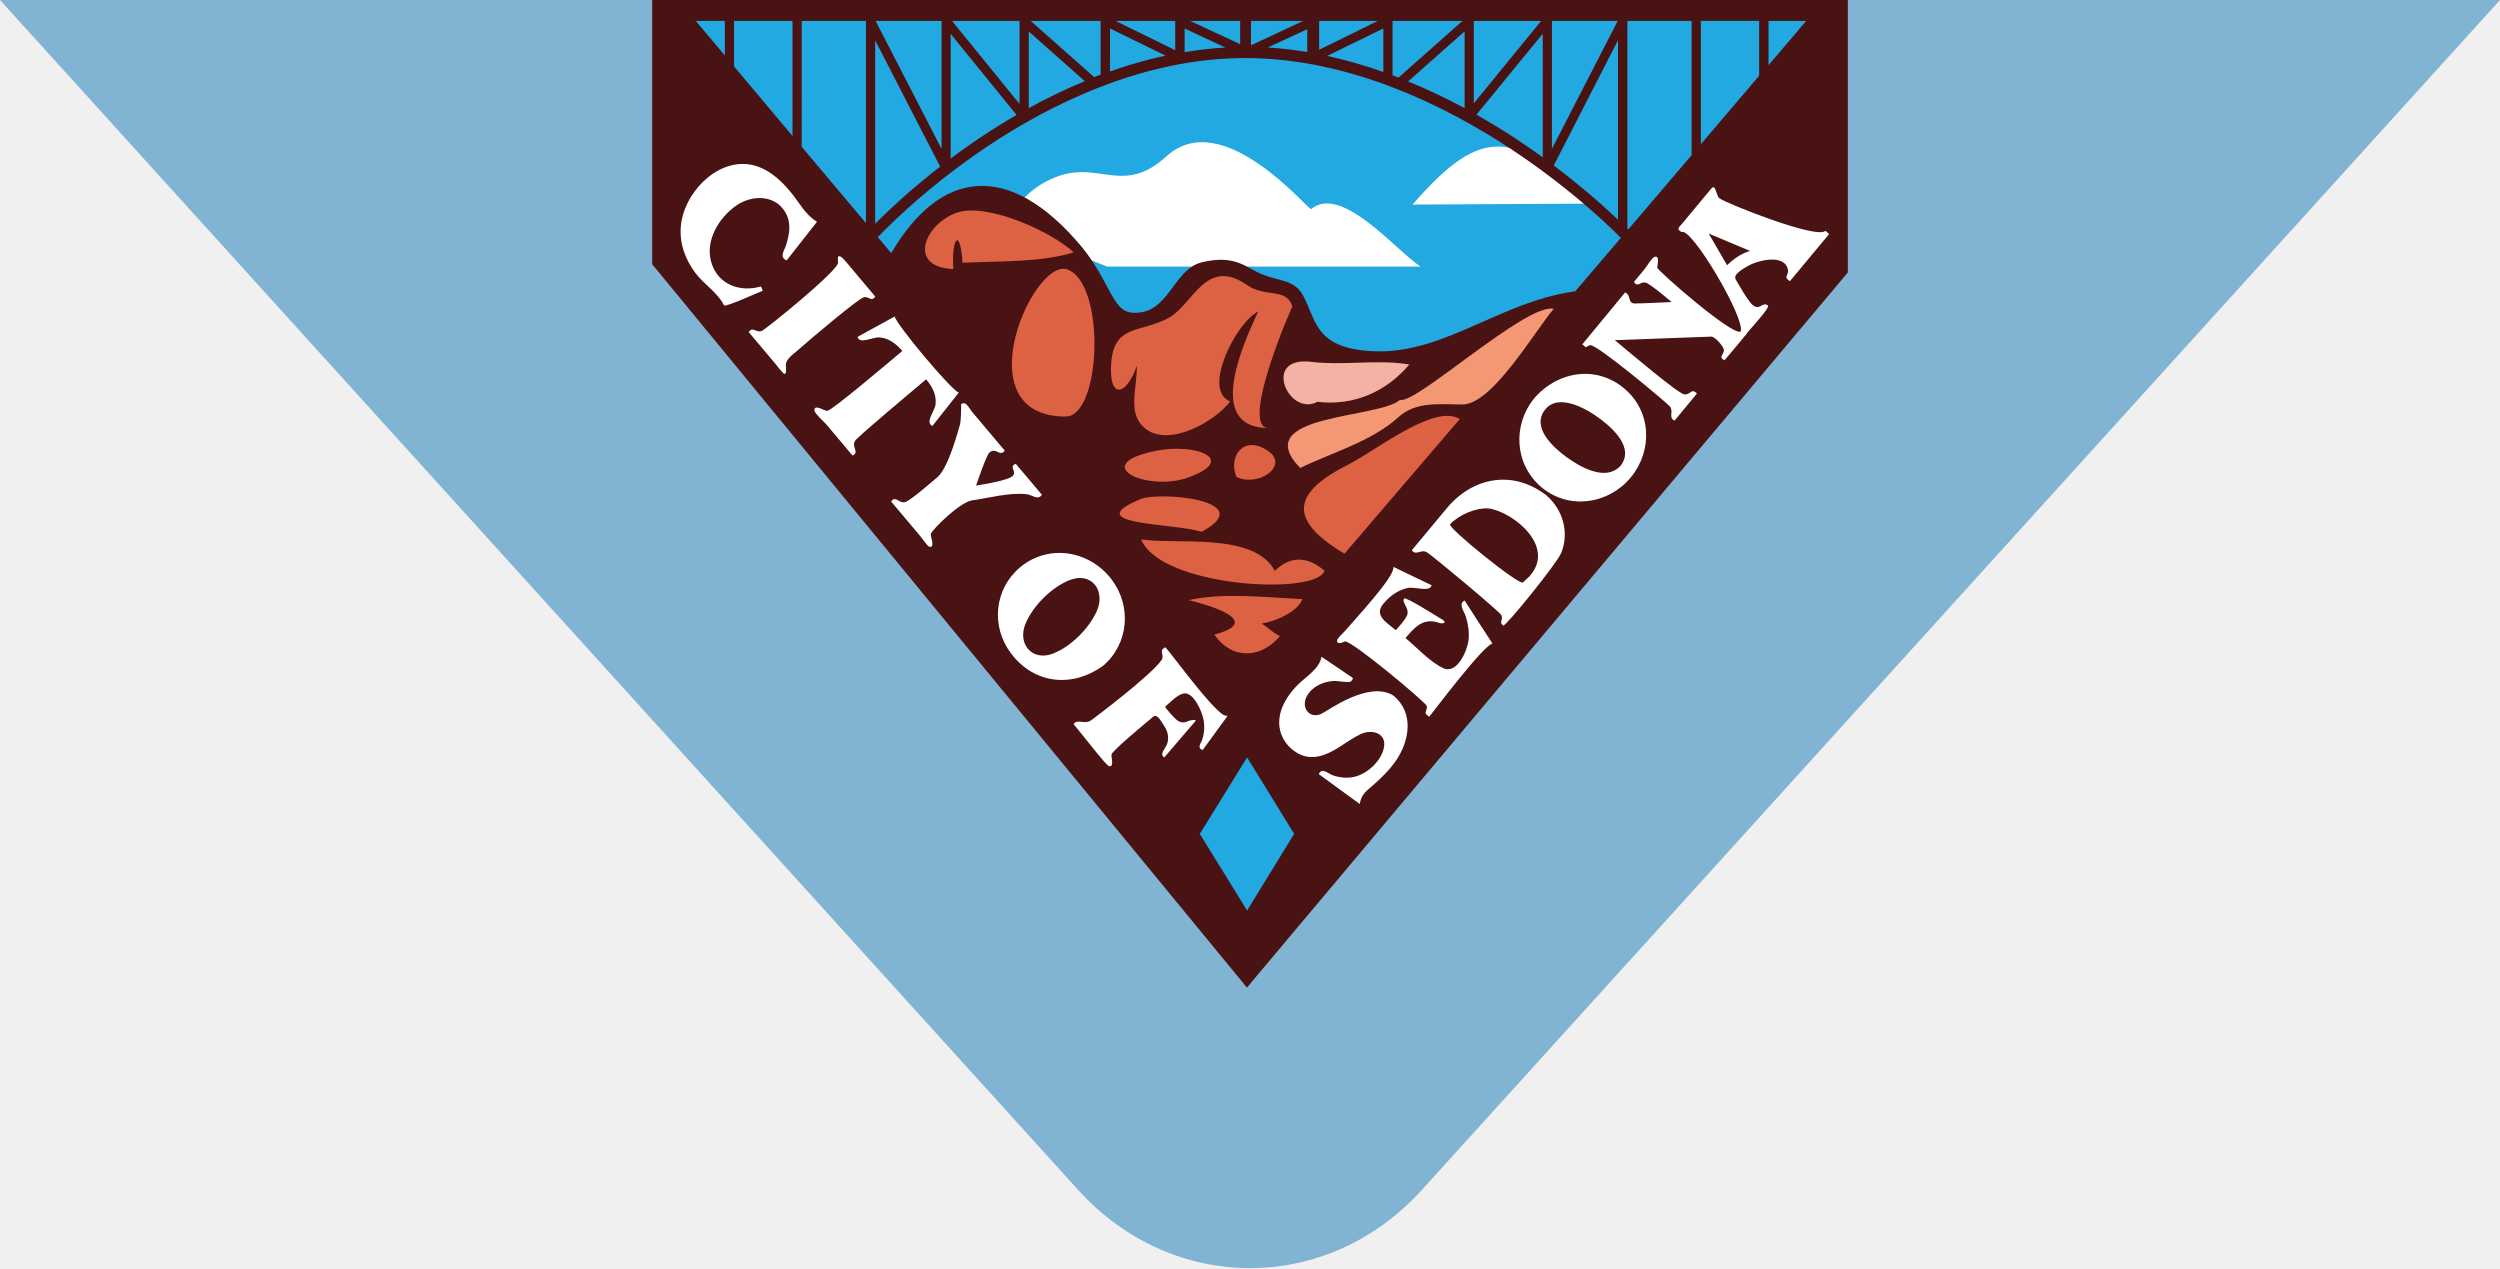
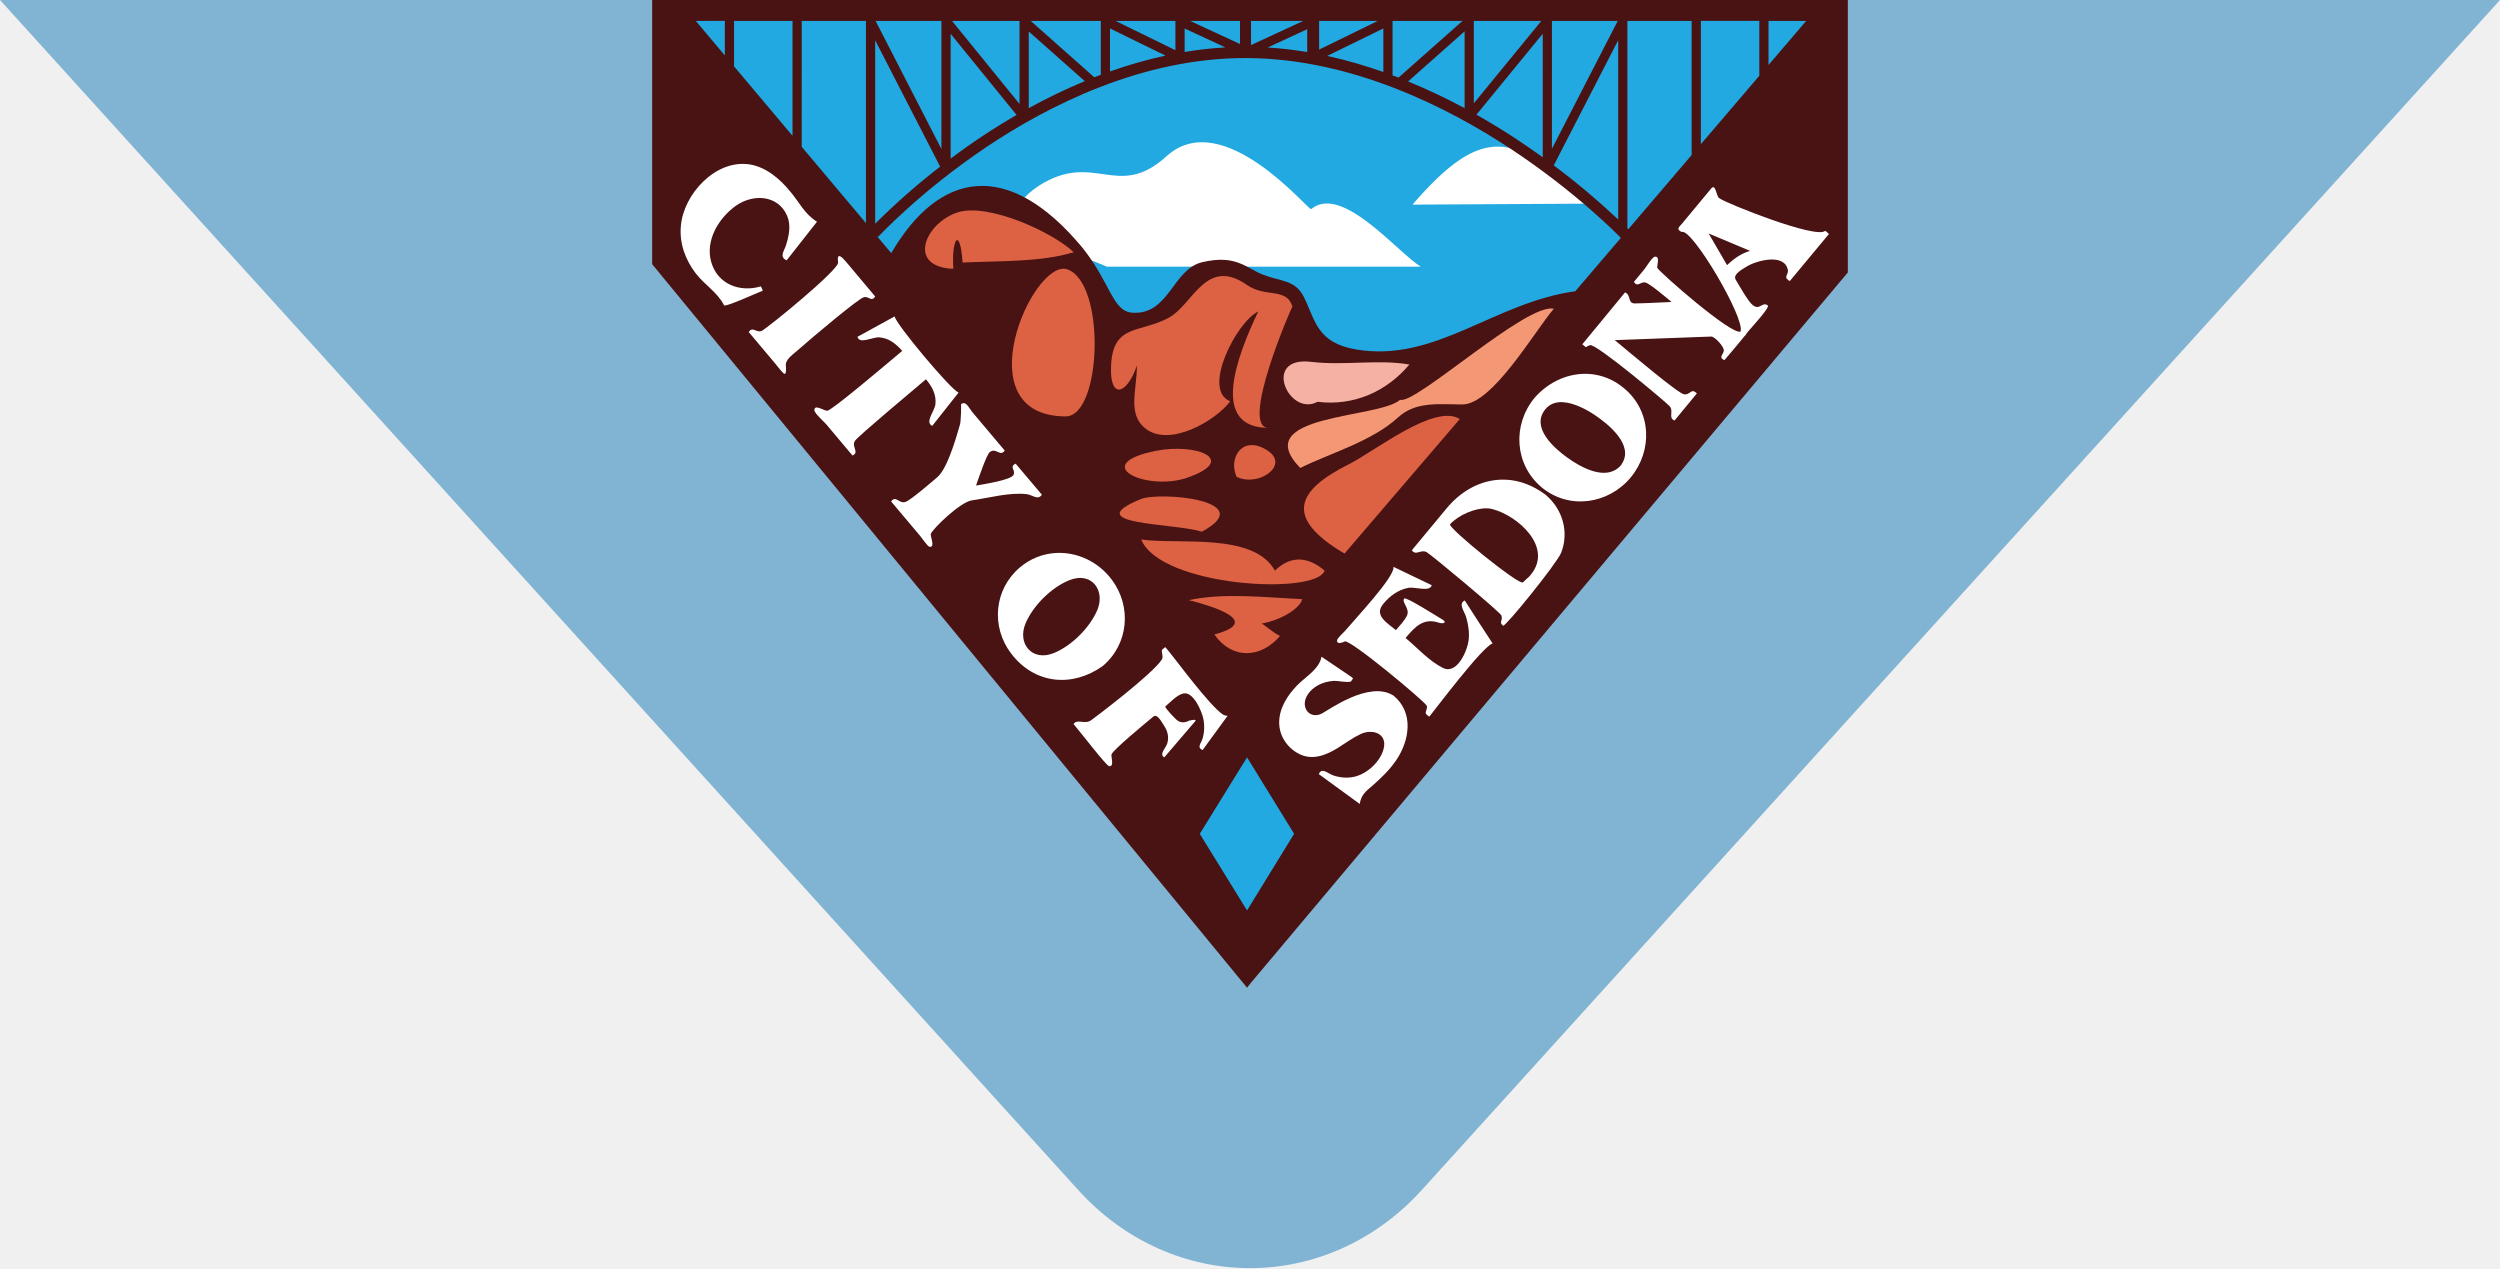
- <svg xmlns="http://www.w3.org/2000/svg" width="138" height="70" viewBox="0 0 138 70">
-   <g>
-     <g>
-       <g>
-         <path fill="#81b3d3" d="M138 0H0l59.51 65.68c5.22 5.761 13.76 5.761 18.98 0z" />
-       </g>
-       <g>
-         <path fill="#23a9e1" d="M36.69.46l32.148 37.879 32.02-37.65z" />
-       </g>
-       <g>
-         <path fill="#fff" d="M87.834 11.239c-4.213-3.964-5.964-4.446-9.86.054l9.86-.054m-26.73 3.478h17.32c-1.29-.8-4.355-4.582-6.043-3.176-.137.115-4.871-5.744-7.982-2.921-2.713 2.466-3.973-.323-7.048 1.63-3.505 2.318 2.026 3.684 3.753 4.467" />
-       </g>
-       <g>
-         <path fill="#491213" d="M102 0v15.04L69.056 54.245l-.22.275L36 14.583V.001h33.055zM44.254 8.102l3.546 4.212V1.154h-3.545zm-.507-6.948H40.52v2.514l3.227 3.839zm12.531 0h-3.726l3.726 4.585zm-4.302 0h-3.644l3.644 7.07zM48.31 12.349a37.771 37.771 0 0 1 3.586-3.151L48.31 2.224zm4.165-3.593a35.89 35.89 0 0 1 3.64-2.41l-3.64-4.48zm4.312-2.788a31.491 31.491 0 0 1 3.093-1.489l-3.093-2.741zm3.609-1.713l.358-.135V1.155h-3.859zm12.42-1.507l3.24-1.594h-3.24zm-3.759-.25l2.881-1.344h-2.881zm-.599-1.344h-2.764l2.764 1.285zm-3.585 0h-3.295l3.294 1.617zm-3.602 2.79a25.198 25.198 0 0 1 3.066-.875l-3.065-1.498zm4.121-1.065a20.562 20.562 0 0 1 2.248-.255l-2.248-1.05zm4.587-.258c.73.047 1.457.13 2.179.252v-1.26zm3.282.466c1.05.231 2.086.527 3.1.887V1.571zm3.608-1.933V4.16c.11.041.222.08.331.122l3.53-3.128zm8.797 7.06l3.634-7.06h-3.633zm-4.311-2.51l3.717-4.55h-3.717zm-3.628-1.208c1.065.436 2.107.928 3.12 1.474V1.73zM81.5 6.33c.794.448 1.53.902 2.194 1.34.515.339 1.002.678 1.465 1.012V1.863zm4.267 2.806a40.975 40.975 0 0 1 3.547 2.989V2.221zm4.065 3.484a.96.96 0 0 1 .046.046l3.5-4.102v-7.41h-3.546zm4.055-4.66l3.217-3.777v-3.03h-3.217zm-55.48-6.806l1.604 1.906V1.153zm10.79 12.817c2.654-4.542 6.456-5.222 10.546-.307 1.58 1.975 1.659 3.517 2.755 3.596 2.043.146 2.223-2.402 3.865-2.787 1.872-.44 2.414.322 3.351.688 1.007.394 1.779.271 2.263 1.24.631 1.261.697 2.527 2.902 2.893 4.375.728 7.589-2.601 12.077-3.217l2.515-2.945c-.105-.11-2.467-2.54-6.132-4.95-3.429-2.255-8.728-4.949-14.506-4.977-5.791-.032-11.016 2.653-14.383 4.912-3.656 2.453-5.959 4.94-5.983 4.964l-.09-.083zm-.001.001l19.638 23.33-19.638-23.33zM99.702 1.154h-2.08v2.444z" />
-       </g>
-       <g>
-         <path fill="#23a9e1" d="M66.23 46.03l2.61-4.22 2.598 4.22-2.598 4.23z" />
-       </g>
-       <g>
-         <path fill="#dc6243" d="M52.622 14.852c-2.624-.11-1.526-2.574.257-3.13 1.695-.53 5.25 1.117 6.39 2.211-1.808.557-4.146.477-6.134.57-.146-2.032-.62-1.324-.512.349m6.162 8.142c-5.583-.046-1.809-8.655.091-8.134 2.185.696 1.94 8.2-.09 8.134m3.969-2.813c-.545 1.625-1.533 1.928-1.423-.045.126-2.276 1.609-1.73 3.2-2.602 1.324-.726 2.038-3.387 4.31-1.796 1.014.71 2.176.116 2.5 1.19-.016-.053-2.95 6.698-1.318 6.698-3.22 0-1.8-3.848-.568-6.431-1.198.574-3.143 4.344-1.546 4.964-.831 1.096-3.372 2.563-4.696 1.494-1.006-.811-.447-2.16-.46-3.473m2.666 6.236c-2.265.682-5.273-.788-1.63-1.528 2.26-.458 4.666.509 1.63 1.528.09-.027-.084.028 0 0m2.836-.09c-.477-1.083.365-2.372 1.74-1.436 1.199.817-.552 2.027-1.74 1.435m-1.92 3.03c-1.562-.488-6.828-.366-3.382-1.803 1.063-.443 6.58.063 3.382 1.803m6.78 2.154c-.473 1.392-9.058.9-10.123-1.733 1.979.3 6.214-.42 7.379 1.733.869-.847 1.813-.802 2.746 0m-1.235 1.56c-.135.526-1.15 1.156-2.235 1.353.352.222.582.48 1.007.69-1.046 1.243-2.641 1.333-3.624-.082 2.74-.734-.203-1.602-1.41-1.905 1.932-.423 4.216-.151 6.262-.056m2.334-2.507c-3.433-2.022-2.564-3.526.23-4.93 1.462-.734 4.754-3.382 6.133-2.5l-6.363 7.43" />
-       </g>
-       <g>
-         <path fill="#f49774" d="M71.773 25.834c-2.908-2.987 4.342-2.712 5.51-3.763.85.284 6.99-5.377 8.485-5.025-1.074 1.26-3.388 5.282-5.047 5.282-1.275 0-2.565-.19-3.552.718-1.444 1.33-3.837 2.006-5.396 2.788" />
-       </g>
-       <g>
-         <path fill="#f4b1a4" d="M72.722 22.179c-1.592.856-3.098-2.536-.349-2.206 1.826.22 3.676-.154 5.42.147-1.25 1.487-3.056 2.306-5.07 2.059" />
-       </g>
-       <g>
-         <path fill="#fff" d="M82.102 28.063c-.66-.025-1.582.358-2.057.88-.159.174 3.822 3.398 4.02 3.208.403-.387.276-.229.432-.422 1.255-1.513-.707-3.265-2.129-3.628a1.228 1.228 0 0 0-.266-.037zm1.06-1.58c.73.04 1.467.31 2.158.826.22.182.115.097.042.037.912.787 1.27 2.034.821 3.171-.26.615-3.096 4.108-3.207 4.015-.259-.211.012-.27-.094-.567-.062-.173-3.836-3.318-4.12-3.48-.332-.191-.6.218-.828-.113.641-.771 1.282-1.543 1.925-2.314.897-1.078 2.087-1.64 3.303-1.574zm3.12-4.279c-.373-.023-.723.077-.98.391-.815.996.462 2.126 1.207 2.664.744.537 2.124 1.314 2.924.474a.16.16 0 0 0 .018-.018c.133-.167.098-.128.05-.07.737-1.05-.697-2.217-1.477-2.738-.432-.289-1.12-.665-1.742-.703zm1.45-1.559c.7.051 1.366.324 1.9.778 1.532 1.254 1.617 3.438.385 4.934-1.236 1.482-3.398 1.8-4.916.55-1.505-1.267-1.628-3.445-.393-4.945.793-.907 1.916-1.393 3.023-1.317zm6.587-7.753l1.016 1.748a3.71 3.71 0 0 1 .621-.495h.002c.201-.127.418-.229.648-.293a422.87 422.87 0 0 0-2.287-.96zm.23-2.553c.18-.062.207.545.373.611.364.275 5.36 2.268 5.834 1.795.075.03.147.123.21.176l-2.143 2.576c-.043.051-.148-.08-.176-.105-.122-.1.08-.29.055-.457-.153-.994-1.758-.54-2.262-.227-.231.144-.798.435-.625.727.142.242.71 1.24.935 1.402.399.337.545-.225.845.035.107.093-.788 1.082-1.063 1.396l-.11.137a.478.478 0 0 1-.135.172l-.148.184c-.305.38-.635.751-.946 1.125-.335-.154-.086-.27-.034-.515.045-.209-.5-.797-.695-.79l-5.326.197c.973.806 3.484 2.935 3.83 2.992.342.038.374-.328.651-.1.078.064.046.058-.013.13l-1.169 1.418c-.368-.16-.023-.5-.268-.793-.142-.169-4.073-3.484-4.401-3.369-.303.105-.155.173-.37-.004-.062-.052-.067-.03-.032-.072l.861-1.043 1.48-1.795c.384.174.073.678.66.605.162.012 1.436-.057 1.906-.074-.258-.216-1.208-1.03-1.457-1.08-.287-.04-.407.287-.624-.028l.578-.695c.094-.114.43-.674.578-.697.315-.049.103.518.136.613.108.233 4.131 3.76 4.602 3.516.266-.724-2.711-5.764-3.255-5.492-.324-.17-.143-.263.025-.467l.815-.982.79-.95a.222.222 0 0 1 .089-.072zM76.928 38.404c1.132.942.885 2.48.132 3.58-.36.525-.817.964-1.294 1.383-.366.307-.638.522-.706 1.015l-2.26-1.647c.154-.404.52-.019.8.072.39.13.815.165 1.215.06.684-.183 1.377-.824 1.56-1.52.228-.865-.62-1.127-1.267-.824-.435.204-.842.505-1.249.76-.653.407-1.42.715-2.158.331-.648-.336-1.089-.99-1.089-1.726 0-.797.453-1.495.987-2.05.448-.464 1.233-.9 1.348-1.585.555.376 1.11.751 1.667 1.126.12.082.056.093-.028.224-.07.111-.766-.027-.946-.017-.596.036-1.196.297-1.5.837-.35.622.137 1.294.812.975.343-.164 2.628-1.864 3.976-.994zm3.992-4.352c-.085-.287-.454-.735-.072-.903.507.794 1.019 1.585 1.535 2.372-.552.156-3.232 3.732-3.485 4.036-.017.02-.17-.126-.164-.12-.124-.102.085-.293.02-.475-.102-.235-4.206-3.668-4.521-3.552-.024.008-.433.224-.427-.054.004-.122.357-.429.43-.517.508-.61 2.794-3.028 2.679-3.548.704.34 1.408.676 2.112 1.016-.107.398-.933.071-1.3.146-.55.11-1.008.442-1.36.87-.562.651.218 1.07.685 1.464.208-.25.456-.5.604-.79.2-.393-.318-.755-.143-.957.095-.107 1.852 1.016 2.115 1.17.251.145.046.25-.194.17-.874-.296-1.332.231-1.851.84.644.534 1.308 1.283 2.068 1.656.774.38 1.339-.953 1.409-1.519.054-.44-.016-.884-.14-1.305zm-24.23-6.77c.054.007.107.014 0 0a6.776 6.776 0 0 0-.01 0c-.96-.113-2.085.208-3.03.34-.647.091-2.172 1.576-2.27 1.856-.034.126.265.766-.074.706-.107-.02-.416-.484-.498-.58l-1.617-1.92c.257-.364.442.147.792.025.302-.106 1.435-1.092 1.755-1.362.642-.54 1.194-2.748 1.25-2.9.061-.17.082-1.145.058-1.126.274-.226.436.203.636.441l1.78 2.112c-.259.372-.479-.198-.832.092-.172.142-.606 1.422-.752 1.84.4-.07 1.904-.3 2.062-.578.156-.274-.26-.456.126-.63l1.447 1.712c-.223.33-.516.011-.824-.027zm-.01 0h.01-.01zm2.785 4.632c-.135.016-.279.052-.429.11-.993.399-1.999 1.4-2.42 2.386-.479 1.123.35 2.127 1.527 1.661.992-.392 2-1.403 2.419-2.385.403-.972-.15-1.88-1.097-1.773zm-1.183-1.387c1.158-.066 2.332.464 3.09 1.474 1.112 1.484.93 3.561-.5 4.766-1.685 1.201-3.767 1.008-5.059-.694-1.124-1.478-.938-3.55.492-4.753a3.35 3.35 0 0 1 1.977-.793zm9.227 8.921a.463.463 0 0 0 .258.063l-1.383 1.896c-.328-.152-.092-.353-.012-.604.117-.366.128-.76.05-1.136-.083-.398-.55-1.52-1.11-1.382-.36.09-.704.48-.984.714-.064.055.58.71.643.757.224.171.45.142.69.018-.063.033.468-.134.304.056-.163.192-1.294 1.51-1.696 1.98-.303-.165.087-.522.162-.762.114-.369.02-.704-.193-1.019-.13-.192-.359-.65-.577-.468-.594.496-2.224 1.844-2.304 2.084-.04.12.175.7-.136.65-.155-.026-1.493-1.772-1.96-2.326.211-.309.607.044.967-.206.167-.116 3.39-2.546 3.905-3.352.12-.188-.078-.465.034-.56-.024.021.153-.134.16-.124l.213.253c.356.424 2.222 2.97 2.97 3.468zm0 0c-.083-.056.09.045 0 0zM41.996 15.812c.053.06.077.165.11.237-.377.145-1.963.877-2.133.815-.368-.734-1.094-1.143-1.58-1.788-.567-.748-.898-1.65-.809-2.597.142-1.745 1.898-3.669 3.762-3.405.92.133 1.688.787 2.26 1.483.508.592.81 1.274 1.493 1.684-.558.712-1.116 1.422-1.676 2.133-.423-.187-.14-.508-.035-.836.163-.517.285-1.105.061-1.625-.51-1.174-1.905-1.214-2.84-.544-.946.678-1.697 1.926-1.344 3.117.36 1.218 1.581 1.665 2.727 1.328l.004-.002zm5.694.595c-.248.033-2.749 2.128-3.753 3.012-.212.181-.614.464-.555.796-.009-.048.074.6-.145.381-.176-.176-.325-.383-.485-.573-.476-.564-.949-1.129-1.424-1.693.228-.333.41.065.72-.063.246-.1 4.273-3.369 4.215-3.778-.087-.607.218-.299.46-.012l1.59 1.894c-.218.318-.336-.026-.623.036zm-4.308 3.81v-.002.001zm7.74.721c-.743.633-3.778 3.16-3.928 3.403-.205.332.269.624-.133.807l-1.449-1.722c-.106-.127-.664-.616-.66-.786.008-.353.57.06.715.037.289-.048 3.022-2.365 4.143-3.305-.342-.384-.73-.709-1.27-.747-.363-.027-1.098.4-1.204-.03l2.054-1.126c.05.405 3.146 4.103 3.536 4.201l-1.456 1.84c-.433-.192.137-.823.175-1.198.055-.54-.19-.973-.524-1.374z" />
-       </g>
-     </g>
-   </g>
+ <svg xmlns="http://www.w3.org/2000/svg" viewBox="0 0 138 70">
+   <path d="M138 0H0l59.51 65.68c5.22 5.761 13.76 5.761 18.98 0z" fill="#81b3d3" />
+   <path d="M36.687.457l32.148 37.879 32.02-37.65z" fill="#23a9e1" />
+   <path d="M61.1 14.719h17.32c-1.29-.8-4.355-4.582-6.043-3.176-.137.115-4.871-5.744-7.982-2.921-2.713 2.466-3.973-.323-7.048 1.63-3.505 2.318 2.026 3.684 3.753 4.467m26.73-3.478l-9.86.054c3.896-4.5 5.647-4.018 9.86-.054" fill="#fff" />
+   <path d="M97.622 3.588V1.154h2.08zm-49.245 9.41l.09.083c.024-.024 2.327-2.511 5.983-4.964 3.367-2.259 8.592-4.944 14.383-4.912 5.778.028 11.077 2.722 14.506 4.977 3.665 2.41 6.027 4.84 6.132 4.95l-2.515 2.945c-4.488.616-7.702 3.945-12.077 3.217-2.205-.366-2.271-1.632-2.902-2.893-.484-.969-1.256-.846-2.263-1.24-.937-.366-1.479-1.128-3.351-.688-1.642.385-1.822 2.933-3.865 2.787-1.096-.079-1.175-1.621-2.755-3.596-4.09-4.915-7.892-4.235-10.547.308l19.638 23.33zM40.011 1.153V3.06l-1.604-1.906zm53.876 0h3.227v3.03L93.887 7.96zM89.832 12.61V1.154h3.546v7.404l-3.5 4.098a.966.966 0 0 0-.046-.046m-.508-10.389v9.894a41.051 41.051 0 0 0-3.557-2.986zm-4.165-.358v6.819c-.463-.334-.95-.673-1.465-1.012-.664-.438-1.4-.892-2.194-1.34zm-4.312-.133v4.24a32.83 32.83 0 0 0-3.12-1.474zm.508-.576h3.727l-3.727 4.55zm4.312 0H89.3l-3.634 7.06zm-8.797 0h3.86L77.2 4.282c-.109-.042-.221-.081-.331-.122V1.154zm-.509.417v2.403a25.927 25.927 0 0 0-3.1-.887zm-4.203.042v1.26a21.458 21.458 0 0 0-2.179-.252zm-6.766-.039l2.248 1.042c-.762.043-1.512.13-2.248.253zm-4.12-.003l3.065 1.498c-1.06.229-2.083.528-3.066.875zm3.61 1.2l-3.304-1.617h3.305zm3.566-.342l-2.754-1.275h2.754zm.609-1.275h2.881l-2.881 1.334zm3.759 0h3.24l-3.24 1.584zM60.405 4.265l-3.51-3.11h3.869V4.13l-.359.135m-3.618-2.527l3.093 2.741a31.493 31.493 0 0 0-3.093 1.489zm-4.312.128l3.64 4.48a35.89 35.89 0 0 0-3.64 2.41zm-4.165.358l3.586 6.974a37.772 37.772 0 0 0-3.586 3.151zm3.656 6l-3.634-7.07h3.634zm4.312-2.485l-3.726-4.585h3.726zM43.747 7.497L40.52 3.664v-2.51h3.227zm.508-6.343H47.8v11.16l-3.546-4.212zm24.8-1.153H36v14.582L68.836 54.52l.22-.275L102 15.04V0z" fill="#491213" />
+   <path d="M66.227 46.026l2.61-4.22 2.598 4.22-2.598 4.23z" fill="#23a9e1" />
+   <path d="M74.218 30.556c-3.433-2.02-2.564-3.523.23-4.925 1.462-.734 4.754-3.38 6.133-2.499l-6.363 7.424m-2.334 2.517c-2.046-.095-4.33-.365-6.262.055 1.207.302 4.151 1.165 1.41 1.894.983 1.407 2.578 1.317 3.624.082-.425-.209-.655-.466-1.007-.686 1.085-.196 2.1-.822 2.235-1.345m1.235-1.574c-.933-.796-1.877-.84-2.746 0-1.165-2.137-5.4-1.421-7.379-1.72 1.065 2.614 9.65 3.102 10.124 1.72m-6.773-2.151c-1.565-.485-6.84-.364-3.388-1.794 1.065-.441 6.593.063 3.388 1.794m1.912-3.03c-.477-1.077.365-2.36 1.74-1.428 1.199.813-.552 2.017-1.74 1.428m-2.836.091c-2.265.679-5.273-.784-1.63-1.52 2.261-.456 4.666.506 1.63 1.52.091-.027-.084.028 0 0m-2.665-6.234c-.545 1.624-1.533 1.927-1.423-.045.126-2.274 1.609-1.729 3.2-2.6 1.324-.726 2.038-3.385 4.31-1.795 1.014.71 2.176.116 2.5 1.19-.016-.054-2.95 6.692-1.318 6.692-3.22 0-1.8-3.845-.568-6.426-1.198.574-3.143 4.341-1.546 4.961-.831 1.095-3.372 2.561-4.696 1.492-1.006-.81-.447-2.158-.459-3.47m-3.963 2.811c-5.596-.046-1.813-8.648.091-8.128 2.19.696 1.944 8.194-.091 8.128m-6.17-8.146c-2.624-.109-1.526-2.567.257-3.121 1.695-.528 5.25 1.114 6.39 2.205-1.808.555-4.146.476-6.134.568-.146-2.026-.62-1.32-.512.348" fill="#dc6243" />
+   <path d="M71.774 25.832c-2.908-2.987 4.342-2.712 5.51-3.763.85.284 6.99-5.377 8.485-5.025-1.074 1.26-3.388 5.282-5.047 5.282-1.275 0-2.565-.19-3.552.718-1.444 1.33-3.837 2.006-5.396 2.788" fill="#f49774" />
+   <path d="M72.727 22.18c-1.592.856-3.098-2.536-.349-2.206 1.826.22 3.676-.154 5.42.147-1.251 1.487-3.056 2.306-5.071 2.059" fill="#f4b1a4" />
+   <path d="M51.113 20.935c.333.401.578.834.523 1.374-.038.375-.607 1.006-.175 1.198l1.455-1.84c-.39-.098-3.482-3.796-3.532-4.201l-2.051 1.126c.106.429.84.003 1.203.03.538.038.926.363 1.268.747-1.12.94-3.85 3.257-4.138 3.305-.146.023-.706-.39-.714-.037-.004.17.553.659.659.786l1.447 1.722c.401-.183-.072-.475.133-.807.15-.243 3.181-2.77 3.922-3.403m-3.423-4.531c.287-.062.405.282.622-.036l-1.59-1.894c-.241-.287-.546-.595-.459.012.058.409-3.969 3.677-4.215 3.778-.31.128-.492-.27-.72.063.475.564.948 1.129 1.424 1.693.16.19.309.397.485.573.22.22.135-.437.145-.38-.06-.333.342-.616.555-.797 1.004-.884 3.505-2.979 3.753-3.012m-5.694-.595c-1.147.34-2.37-.107-2.731-1.326-.353-1.191.398-2.439 1.344-3.117.935-.67 2.33-.63 2.84.544.224.52.102 1.108-.061 1.625-.105.328-.388.649.035.836.56-.711 1.118-1.421 1.676-2.133-.684-.41-.985-1.092-1.493-1.684-.572-.696-1.34-1.35-2.26-1.483-1.864-.264-3.62 1.66-3.762 3.405-.089.946.242 1.849.808 2.597.487.645 1.213 1.054 1.581 1.788.17.062 1.756-.67 2.133-.815-.033-.072-.057-.178-.11-.237-.494.146 0 0 0 0m25.512 23.636c-.747-.499-2.613-3.044-2.969-3.468l-.213-.253c-.007-.01-.185.145-.16.124-.112.094.086.372-.034.56-.515.806-3.738 3.236-3.905 3.352-.36.25-.756-.103-.967.206.467.554 1.805 2.3 1.96 2.325.311.05.096-.53.136-.649.08-.24 1.71-1.588 2.304-2.084.218-.183.447.276.577.468.212.315.307.65.193 1.019-.075.24-.465.597-.162.762.402-.47 1.533-1.788 1.696-1.98.164-.19-.367-.023-.304-.056-.24.124-.466.153-.69-.018-.063-.047-.707-.702-.643-.757.28-.235.623-.625.984-.714.56-.138 1.027.984 1.11 1.382.078.375.067.77-.05 1.136-.08.251-.316.452.012.604l1.383-1.896a.463.463 0 0 1-.258-.063c-.083-.056.09.045 0 0m-9.227-8.921a3.35 3.35 0 0 0-1.977.793c-1.43 1.203-1.616 3.275-.492 4.753 1.292 1.702 3.374 1.895 5.059.694 1.43-1.205 1.612-3.282.5-4.766-.758-1.01-1.932-1.54-3.09-1.474zm1.19 1.386c.949-.108 1.503.799 1.099 1.768-.42.98-1.43 1.989-2.424 2.38-1.18.465-2.011-.537-1.531-1.657.422-.984 1.43-1.983 2.426-2.38.15-.059.294-.095.43-.11zm-2.783-4.63c.308.038.601.356.824.027l-1.447-1.712c-.386.174.03.356-.126.63-.158.277-1.662.507-2.062.578.146-.418.58-1.698.752-1.84.353-.29.573.28.832-.092l-1.78-2.112c-.2-.238-.362-.667-.636-.441.024-.02.003.955-.058 1.125-.056.153-.608 2.361-1.25 2.901-.32.27-1.453 1.256-1.755 1.362-.35.122-.535-.389-.792-.025l1.617 1.92c.082.096.391.56.498.58.339.06.04-.58.074-.706.098-.28 1.623-1.765 2.27-1.856.948-.133 2.077-.455 3.039-.34.22.027-.229-.028 0 0m24.239 6.77c.124.421.194.865.14 1.305-.07.566-.636 1.898-1.411 1.519-.76-.373-1.425-1.122-2.07-1.657.52-.608.978-1.135 1.853-.84.24.08.446-.024.194-.17-.263-.153-2.022-1.276-2.117-1.169-.175.202.343.564.143.957-.148.29-.396.54-.605.79-.467-.394-1.248-.813-.685-1.464.352-.428.811-.76 1.361-.87.368-.075 1.195.252 1.302-.146-.705-.34-1.41-.677-2.115-1.016.115.52-2.173 2.937-2.681 3.548-.074.088-.427.395-.431.517-.006.278.403.062.427.054.315-.116 4.424 3.317 4.526 3.552.065.182-.144.373-.02.475-.006-.006.148.14.165.12.253-.304 2.936-3.88 3.489-4.036a239.664 239.664 0 0 1-1.537-2.372c-.383.168-.013.616.072.903m-4 4.352c-1.348-.87-3.633.83-3.976.994-.675.319-1.162-.353-.812-.975.304-.54.904-.801 1.5-.837.18-.01.875.128.946.017.084-.131.148-.142.028-.224-.557-.375-1.112-.75-1.667-1.126-.115.685-.9 1.121-1.348 1.585-.534.555-.987 1.253-.987 2.05 0 .736.441 1.39 1.089 1.726.737.384 1.505.076 2.158-.331.407-.255.814-.556 1.249-.76.646-.303 1.495-.041 1.267.824-.183.696-.876 1.337-1.56 1.519-.4.106-.825.07-1.216-.059-.28-.091-.645-.476-.799-.072l2.26 1.647c.068-.493.34-.708.706-1.015.477-.419.933-.858 1.294-1.383.753-1.1 1-2.638-.132-3.58m17.617-28.065a.222.222 0 0 0-.088.072l-.79.95-.814.982c-.168.204-.349.296-.025.467.543-.272 3.518 4.768 3.252 5.492-.47.244-4.49-3.283-4.598-3.516-.033-.095.178-.662-.136-.613-.149.023-.484.583-.578.697l-.577.695c.216.315.336-.013.623.028.249.05 1.198.864 1.456 1.08-.47.017-1.743.086-1.905.074-.586.073-.275-.431-.66-.605l-1.478 1.795-.86 1.043c-.035.042-.03.02.031.072.215.177.068.109.37.004.328-.115 4.256 3.2 4.398 3.369.245.292-.1.633.268.793l1.168-1.418c.059-.072.091-.066.013-.13-.277-.228-.309.138-.65.1-.346-.057-2.855-2.186-3.828-2.992l5.322-.197c.195-.007.74.581.695.79-.052.244-.301.361.034.515.311-.374.64-.746.945-1.125l.148-.184a.478.478 0 0 0 .135-.172l.11-.137c.275-.314 1.169-1.303 1.062-1.396-.3-.26-.446.302-.844-.035-.226-.162-.793-1.16-.935-1.402-.172-.292.394-.583.625-.727.504-.313 2.107-.767 2.26.227.025.167-.177.357-.055.457.028.024.133.156.176.105l2.142-2.576c-.063-.053-.135-.147-.21-.176-.474.473-5.466-1.52-5.83-1.795-.166-.066-.192-.673-.372-.611zm-.225 2.553c.764.318 1.526.638 2.287.96-.23.064-.447.166-.648.293h-.002a3.71 3.71 0 0 0-.621.495l-1.016-1.748zm-6.588 7.753c-1.107-.076-2.23.41-3.023 1.317-1.235 1.5-1.112 3.678.393 4.945 1.518 1.25 3.68.932 4.916-.55 1.232-1.496 1.147-3.68-.385-4.934a3.302 3.302 0 0 0-1.9-.778zm-1.449 1.559c.622.038 1.31.414 1.742.703.78.521 2.214 1.687 1.477 2.738.048-.058.083-.097-.05.07a.162.162 0 0 1-.018.018c-.8.84-2.18.063-2.924-.474-.745-.538-2.022-1.668-1.207-2.664.257-.314.607-.414.98-.391zm-3.127 4.28c-1.214-.067-2.403.496-3.299 1.576-.642.771-1.282 1.544-1.922 2.316.228.332.495-.078.827.113.283.163 4.053 3.312 4.115 3.485.106.297-.165.356.094.568.111.093 2.944-3.405 3.203-4.02.448-1.139.091-2.387-.82-3.175.073.06.177.145-.042-.037-.69-.518-1.427-.787-2.156-.827zm-1.053 1.58c.095.003.184.016.266.037 1.422.363 3.384 2.115 2.129 3.628-.156.193-.029.035-.432.422-.198.19-4.179-3.034-4.02-3.209.475-.521 1.396-.904 2.057-.879z" fill="#fff" />
</svg>
